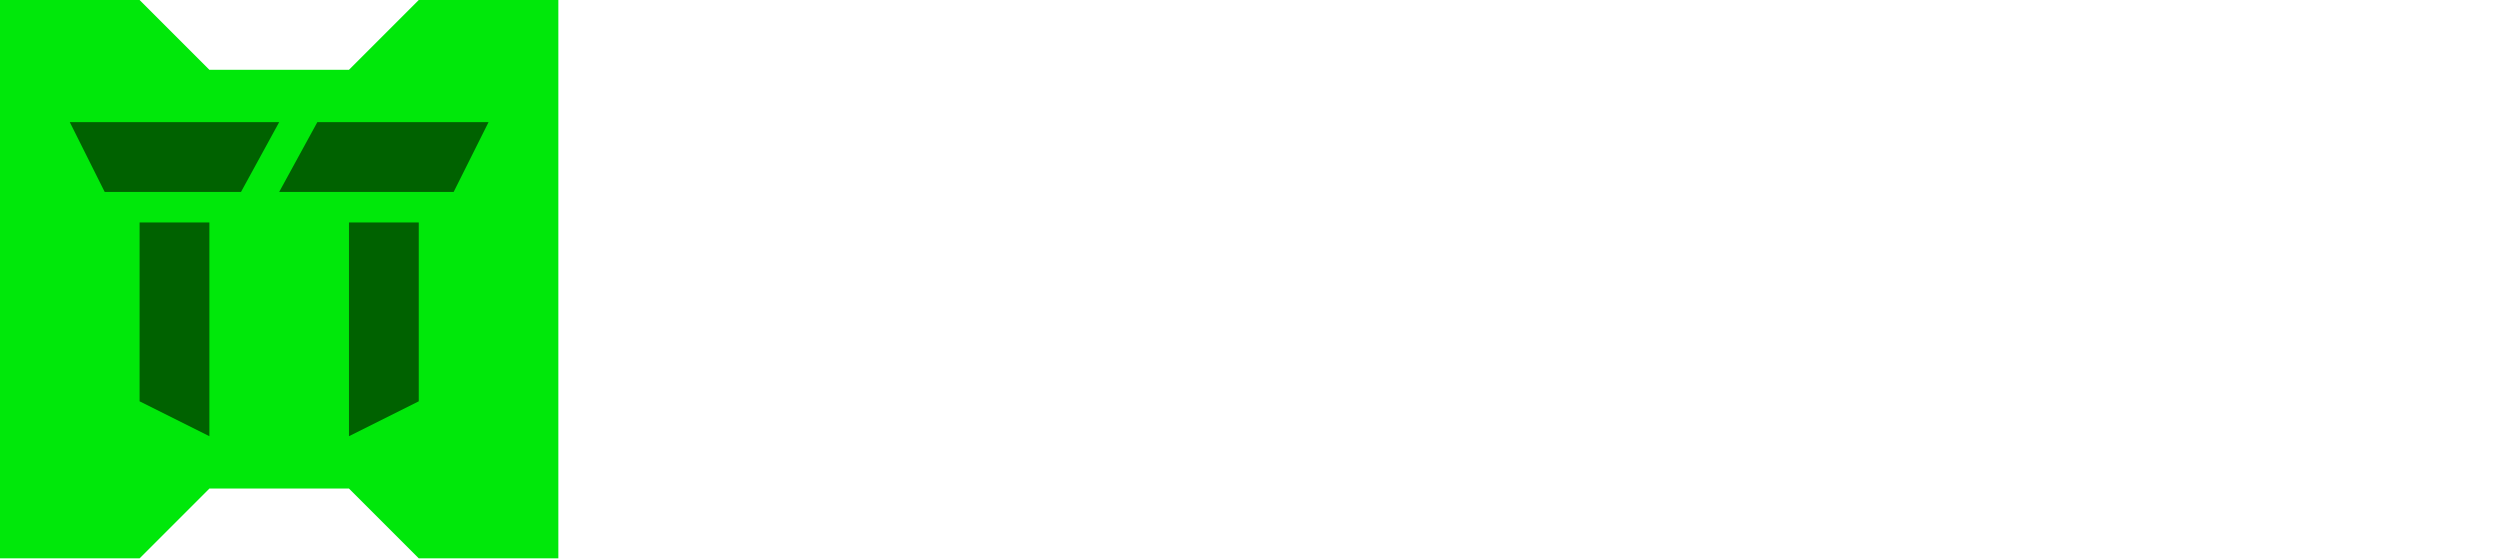
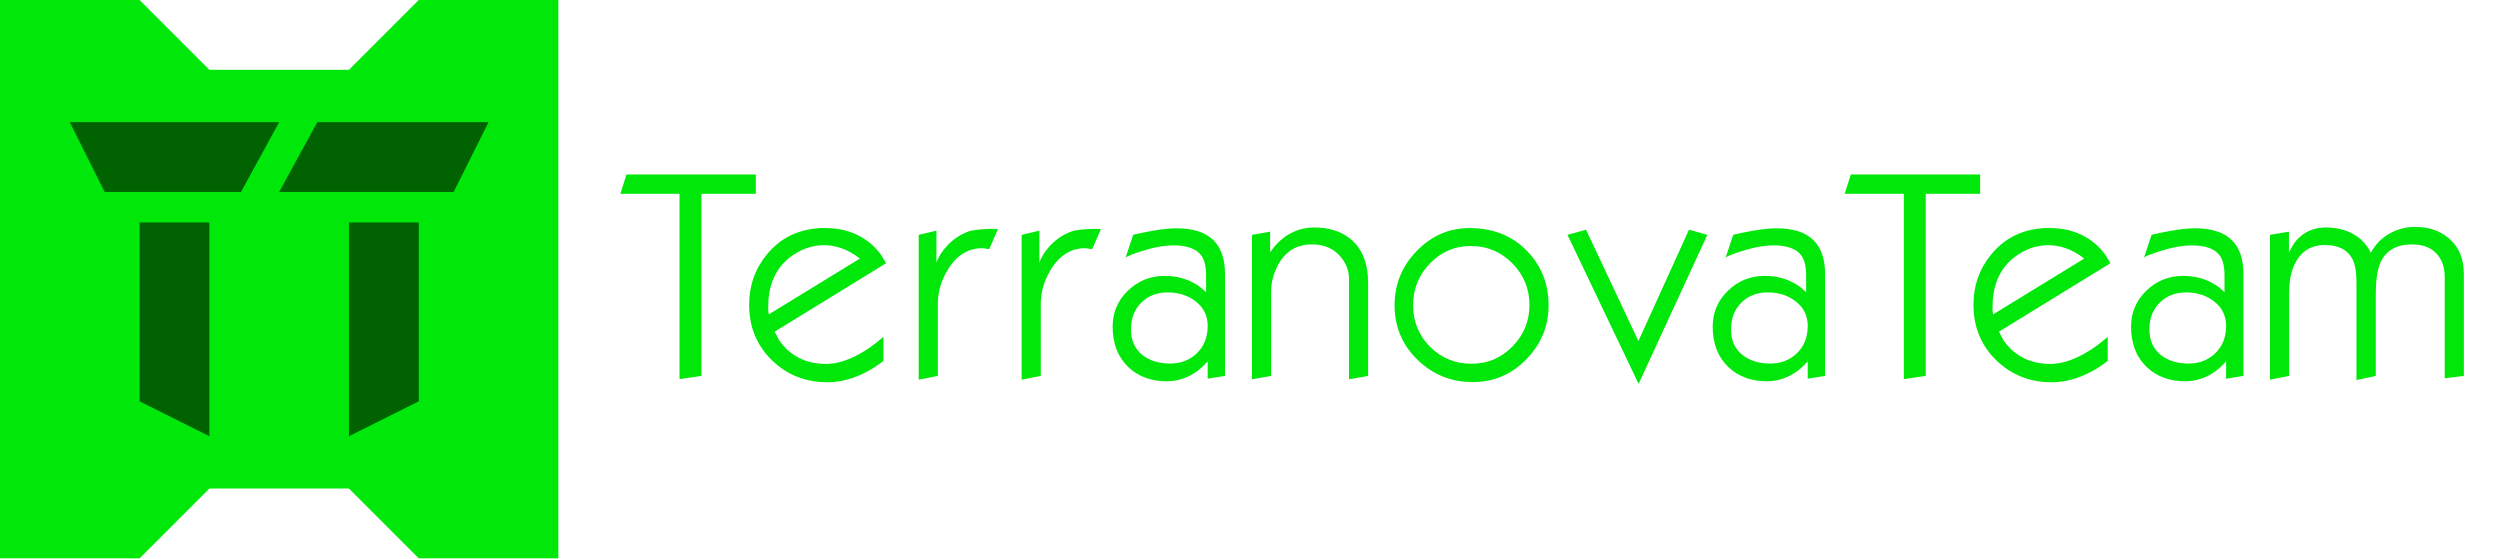
<svg xmlns="http://www.w3.org/2000/svg" xmlns:xlink="http://www.w3.org/1999/xlink" version="1.1" width="2292.467" height="512" id="svg2">
  <defs id="defs4">
    <linearGradient x1="-459.528" y1="756.546" x2="-156.101" y2="756.546" id="linearGradient3952" xlink:href="#linearGradient3946" gradientUnits="userSpaceOnUse" />
    <linearGradient id="linearGradient3946">
      <stop id="stop3948" style="stop-color:#000000;stop-opacity:1" offset="0" />
      <stop id="stop3950" style="stop-color:#000000;stop-opacity:0" offset="1" />
    </linearGradient>
    <linearGradient id="linearGradient3972">
      <stop id="stop3974" style="stop-color:#000000;stop-opacity:1" offset="0" />
      <stop id="stop3976" style="stop-color:#ffffff;stop-opacity:1" offset="1" />
    </linearGradient>
    <linearGradient x1="-459.528" y1="756.546" x2="-156.101" y2="756.546" id="linearGradient3952-1" xlink:href="#linearGradient3946-5" gradientUnits="userSpaceOnUse" />
    <linearGradient id="linearGradient3946-5">
      <stop id="stop3948-5" style="stop-color:#000000;stop-opacity:1" offset="0" />
      <stop id="stop3950-1" style="stop-color:#000000;stop-opacity:0" offset="1" />
    </linearGradient>
    <linearGradient id="linearGradient3972-8">
      <stop id="stop3974-2" style="stop-color:#000000;stop-opacity:1" offset="0" />
      <stop id="stop3976-4" style="stop-color:#ffffff;stop-opacity:1" offset="1" />
    </linearGradient>
    <linearGradient x1="-459.528" y1="756.546" x2="-156.101" y2="756.546" id="linearGradient3952-6" xlink:href="#linearGradient3946-1" gradientUnits="userSpaceOnUse" />
    <linearGradient id="linearGradient3946-1">
      <stop id="stop3948-8" style="stop-color:#000000;stop-opacity:1" offset="0" />
      <stop id="stop3950-9" style="stop-color:#000000;stop-opacity:0" offset="1" />
    </linearGradient>
    <linearGradient id="linearGradient3972-5">
      <stop id="stop3974-7" style="stop-color:#000000;stop-opacity:1" offset="0" />
      <stop id="stop3976-6" style="stop-color:#ffffff;stop-opacity:1" offset="1" />
    </linearGradient>
    <clipPath clipPathUnits="userSpaceOnUse" id="clipPath130">
      <path style="fill:none;stroke:#000000;stroke-width:1px;stroke-linecap:butt;stroke-linejoin:miter;stroke-opacity:1" d="m -90.904,-483.511 -2.217,966.687 -485.561,-6.652 2.217,-991.076 z" id="path132" />
    </clipPath>
  </defs>
  <g id="g4679">
    <rect width="448.406" height="342.404" x="40" y="87.015" id="rect4452" style="fill:#006200;fill-opacity:1;fill-rule:nonzero;stroke:none;stroke-width:1.032" />
    <path d="m 0,0 v 512 h 128 l 64,-64 h 128 l 64,64 H 512 V 0 H 384 L 320,64 H 192 L 128,0 Z m 64,112 h 192 l -35,64 H 96 Z m 227,0 h 157 l -32,64 H 256 Z m -163,92 h 64 v 196 l -64,-32 z m 192,0 h 64 v 164 l -64,32 z" id="path4408" style="fill:#00e80a;fill-opacity:1;fill-rule:nonzero;stroke:none" />
  </g>
  <g transform="matrix(1.167946,0,0,1.167946,-345.8184,-1000.747)" id="g4059" style="fill:#393939;fill-opacity:1;stroke:none">
    <g id="g4028" style="fill:#393939;fill-opacity:1;stroke:none" />
    <g id="g4024" style="fill:#393939;fill-opacity:1;stroke:none" />
  </g>
  <g transform="matrix(1.167946,0,0,1.167946,194.1141,-1506.828)" id="g4059-1" style="fill:#393939;fill-opacity:1;stroke:none">
    <g id="g4028-4" style="fill:#393939;fill-opacity:1;stroke:none" />
    <g id="g4024-2" style="fill:#393939;fill-opacity:1;stroke:none" />
  </g>
-   <flowRoot xml:space="preserve" id="flowRoot74" style="font-style:normal;font-variant:normal;font-weight:normal;font-stretch:normal;font-size:192px;line-height:0;font-family:Kabel;-inkscape-font-specification:Kabel;letter-spacing:0px;word-spacing:0px;fill:#00e80a;fill-opacity:1;stroke:none" transform="matrix(1.234063,0,0,1.234063,-123.1545,133.6672)">
-     <flowRegion id="flowRegion76" style="font-size:192px;line-height:0;fill:#00e80a;fill-opacity:1">
-       <rect id="rect78" width="1397.243" height="288" x="557.2" y="112" style="font-size:192px;line-height:0;fill:#00e80a;fill-opacity:1" />
-     </flowRegion>
-     <flowPara id="flowPara80">TerranovaTeam</flowPara>
-   </flowRoot>
+   <g aria-label="TerranovaTeam" transform="matrix(1.234063,0,0,1.234063,-123.1545,133.6672)" style="font-style:normal;font-variant:normal;font-weight:normal;font-stretch:normal;font-size:192px;line-height:0;font-family:Kabel;-inkscape-font-specification:Kabel;letter-spacing:0px;word-spacing:0px;fill:#00e80a;fill-opacity:1;stroke:none" id="flowRoot74">
+     <path d="M 661.415,35.698 H 621.002 V 171.001 l -16.284,2.369 V 35.698 h -43.966 l 4.589,-14.359 h 96.074 z" style="" id="path63" />
+     <path d="M 758.304,87.213 675.405,138.137 q 1.628,3.109 3.257,6.217 4.737,7.106 11.843,11.547 9.918,6.217 23.093,6.217 13.323,0 29.311,-10.066 5.329,-3.257 13.323,-10.066 v 17.912 q -7.106,5.329 -11.991,7.846 -15.099,7.994 -29.607,7.994 -24.13,0 -40.857,-15.988 -17.32,-16.58 -17.32,-41.598 0,-21.465 13.323,-37.601 14.063,-16.876 36.12,-19.096 2.072,-0.296 4.145,-0.296 2.221,0 3.405,0 14.803,0 26.35,6.662 8.29,4.737 14.211,12.583 2.072,3.405 4.293,6.81 z m -19.54,-3.405 q -4.293,-3.257 -7.402,-4.885 -9.622,-5.033 -19.096,-5.033 -5.773,0 -11.399,1.628 -5.625,1.628 -11.695,5.625 -10.806,7.254 -15.396,19.392 -3.109,8.29 -3.109,18.208 0,2.961 0,4.293 0.148,1.184 0.444,2.221 z" style="" id="path65" />
+     <path d="m 841.364,61.9 -6.513,14.951 q -0.592,-0.148 -1.036,-0.148 -2.665,-0.592 -4.737,-0.592 -2.961,0 -5.921,0.74 -2.961,0.592 -6.513,2.517 -7.698,4.145 -13.471,14.211 -6.513,11.399 -6.513,24.278 v 53.144 l -14.211,2.813 V 66.193 l 13.175,-3.109 v 23.833 q 2.221,-6.662 8.29,-13.027 6.662,-6.958 15.544,-10.214 2.961,-1.036 8.29,-1.48 5.329,-0.444 8.882,-0.444 4.293,0.148 4.737,0.148 z" style="" id="path67" />
+     <path d="m 917.864,61.9 -6.513,14.951 q -0.592,-0.148 -1.036,-0.148 -2.665,-0.592 -4.737,-0.592 -2.961,0 -5.921,0.74 -2.961,0.592 -6.513,2.517 -7.698,4.145 -13.471,14.211 -6.513,11.399 -6.513,24.278 v 53.144 l -14.211,2.813 V 66.193 l 13.175,-3.109 v 23.833 q 2.221,-6.662 8.29,-13.027 6.662,-6.958 15.544,-10.214 2.961,-1.036 8.29,-1.48 5.329,-0.444 8.882,-0.444 4.293,0.148 4.737,0.148 z" style="" id="path69" />
+     <path d="m 1010.056,171.001 -12.879,2.072 v -12.879 q -4.589,5.033 -7.994,7.402 -10.362,7.402 -22.353,7.402 -17.468,0 -28.571,-10.51 -11.695,-11.103 -11.695,-30.199 0,-15.544 11.251,-26.498 11.399,-11.103 27.386,-11.103 12.879,0 23.093,6.069 3.405,1.924 7.698,6.069 v -7.994 q 0,-2.665 0,-4.145 0,-10.214 -3.405,-14.951 -5.477,-7.698 -20.725,-7.698 -10.51,0 -23.833,4.293 -10.51,3.405 -11.843,4.737 l 5.625,-16.876 q 0.74,-0.296 7.106,-1.628 15.692,-3.257 25.166,-3.257 35.972,0 35.972,33.9 z m -12.879,-37.157 q 0,-11.103 -8.586,-17.912 -8.586,-6.958 -21.169,-6.958 -11.843,0 -19.54,7.55 -7.698,7.55 -7.698,19.985 0,12.435 8.882,19.244 7.994,6.069 20.281,6.069 11.843,0 19.837,-7.698 7.994,-7.698 7.994,-20.281 z" style="" id="path71" />
+     <path d="m 1116.408,171.001 -14.211,2.517 V 98.908 q 0,-9.178 -6.365,-16.58 -7.698,-9.03 -21.021,-9.03 -17.024,0 -25.166,14.951 -5.329,9.77 -5.329,20.281 v 62.47 l -14.211,2.517 V 66.193 l 13.471,-2.369 v 15.396 q 5.477,-8.142 12.731,-12.731 9.178,-5.773 20.281,-5.773 15.84,0 26.202,8.142 13.619,10.658 13.619,33.308 z" style="" id="path73" />
+     <path d="m 1250.492,118.745 q 0,22.945 -16.58,39.969 -16.432,16.876 -39.821,16.876 -23.982,0 -41.005,-16.58 -17.024,-16.58 -17.024,-40.413 0,-23.537 16.432,-40.413 16.58,-17.024 39.229,-17.024 25.906,0 42.338,16.58 16.432,16.58 16.432,41.005 z m -14.211,-0.444 q 0,-18.06 -12.731,-30.939 -12.731,-12.879 -30.791,-12.879 -17.912,0 -30.495,13.027 -12.435,12.879 -12.435,31.087 0,18.06 12.583,30.791 12.731,12.583 30.791,12.583 17.912,0 30.495,-12.879 12.583,-12.879 12.583,-30.791 z" style="" id="path75" />
+     <path d="m 1368.458,66.193 -51.072,110.729 -52.848,-110.729 13.767,-3.849 38.933,82.751 37.601,-82.751 z" style="" id="path77" />
+     <path d="m 1455.931,171.001 -12.879,2.072 v -12.879 q -4.589,5.033 -7.994,7.402 -10.362,7.402 -22.353,7.402 -17.468,0 -28.57,-10.51 -11.695,-11.103 -11.695,-30.199 0,-15.544 11.251,-26.498 11.399,-11.103 27.386,-11.103 12.879,0 23.093,6.069 3.405,1.924 7.698,6.069 v -7.994 q 0,-2.665 0,-4.145 0,-10.214 -3.405,-14.951 -5.477,-7.698 -20.725,-7.698 -10.511,0 -23.834,4.293 -10.51,3.405 -11.843,4.737 l 5.625,-16.876 q 0.74,-0.296 7.106,-1.628 15.692,-3.257 25.166,-3.257 35.972,0 35.972,33.9 z m -12.879,-37.157 q 0,-11.103 -8.586,-17.912 -8.586,-6.958 -21.169,-6.958 -11.843,0 -19.54,7.55 -7.698,7.55 -7.698,19.985 0,12.435 8.882,19.244 7.994,6.069 20.281,6.069 11.843,0 19.837,-7.698 7.994,-7.698 7.994,-20.281 z" style="" id="path79" />
+     <path d="m 1571.165,35.698 h -40.413 V 171.001 l -16.284,2.369 V 35.698 h -43.966 l 4.589,-14.359 h 96.074 z" style="" id="path81" />
+     <path d="m 1668.054,87.213 -82.899,50.924 q 1.628,3.109 3.257,6.217 4.737,7.106 11.843,11.547 9.918,6.217 23.093,6.217 13.323,0 29.311,-10.066 5.329,-3.257 13.323,-10.066 v 17.912 q -7.106,5.329 -11.991,7.846 -15.1,7.994 -29.607,7.994 -24.13,0 -40.857,-15.988 -17.32,-16.58 -17.32,-41.598 0,-21.465 13.323,-37.601 14.063,-16.876 36.12,-19.096 2.072,-0.296 4.145,-0.296 2.22,0 3.405,0 14.803,0 26.35,6.662 8.29,4.737 14.211,12.583 2.072,3.405 4.293,6.81 z m -19.541,-3.405 q -4.293,-3.257 -7.402,-4.885 -9.622,-5.033 -19.096,-5.033 -5.773,0 -11.399,1.628 -5.625,1.628 -11.695,5.625 -10.806,7.254 -15.396,19.392 -3.109,8.29 -3.109,18.208 0,2.961 0,4.293 0.148,1.184 0.444,2.221 z" style="" id="path83" />
+     <path d="m 1766.806,171.001 -12.879,2.072 v -12.879 q -4.589,5.033 -7.994,7.402 -10.362,7.402 -22.353,7.402 -17.468,0 -28.57,-10.51 -11.695,-11.103 -11.695,-30.199 0,-15.544 11.251,-26.498 11.399,-11.103 27.386,-11.103 12.879,0 23.093,6.069 3.405,1.924 7.698,6.069 v -7.994 q 0,-2.665 0,-4.145 0,-10.214 -3.405,-14.951 -5.477,-7.698 -20.725,-7.698 -10.511,0 -23.834,4.293 -10.51,3.405 -11.843,4.737 l 5.625,-16.876 q 0.74,-0.296 7.106,-1.628 15.692,-3.257 25.166,-3.257 35.972,0 35.972,33.9 z m -12.879,-37.157 q 0,-11.103 -8.586,-17.912 -8.586,-6.958 -21.169,-6.958 -11.843,0 -19.54,7.55 -7.698,7.55 -7.698,19.985 0,12.435 8.882,19.244 7.994,6.069 20.281,6.069 11.843,0 19.837,-7.698 7.994,-7.698 7.994,-20.281 z" style="" id="path85" />
+     <path d="m 1930.595,171.001 -14.211,1.776 V 97.724 q 0,-9.622 -4.737,-15.988 -6.365,-8.438 -19.541,-8.438 -17.32,0 -23.389,13.323 -3.553,7.698 -3.553,23.833 v 60.546 l -14.359,3.109 v -72.833 q 0,-11.399 -3.109,-17.32 -5.477,-10.214 -20.429,-10.214 -12.731,0 -19.689,9.622 -6.809,9.474 -6.809,25.758 v 61.878 l -14.211,2.813 V 66.193 l 14.063,-2.369 v 15.544 q 3.257,-6.662 5.921,-9.474 8.438,-9.178 21.465,-9.178 12.731,0 21.909,5.773 7.402,4.589 11.547,13.027 5.181,-9.474 14.063,-14.359 8.882,-4.885 18.948,-4.885 14.803,0 24.722,8.29 11.399,9.474 11.399,26.646 z" style="" id="path87" />
+   </g>
</svg>
